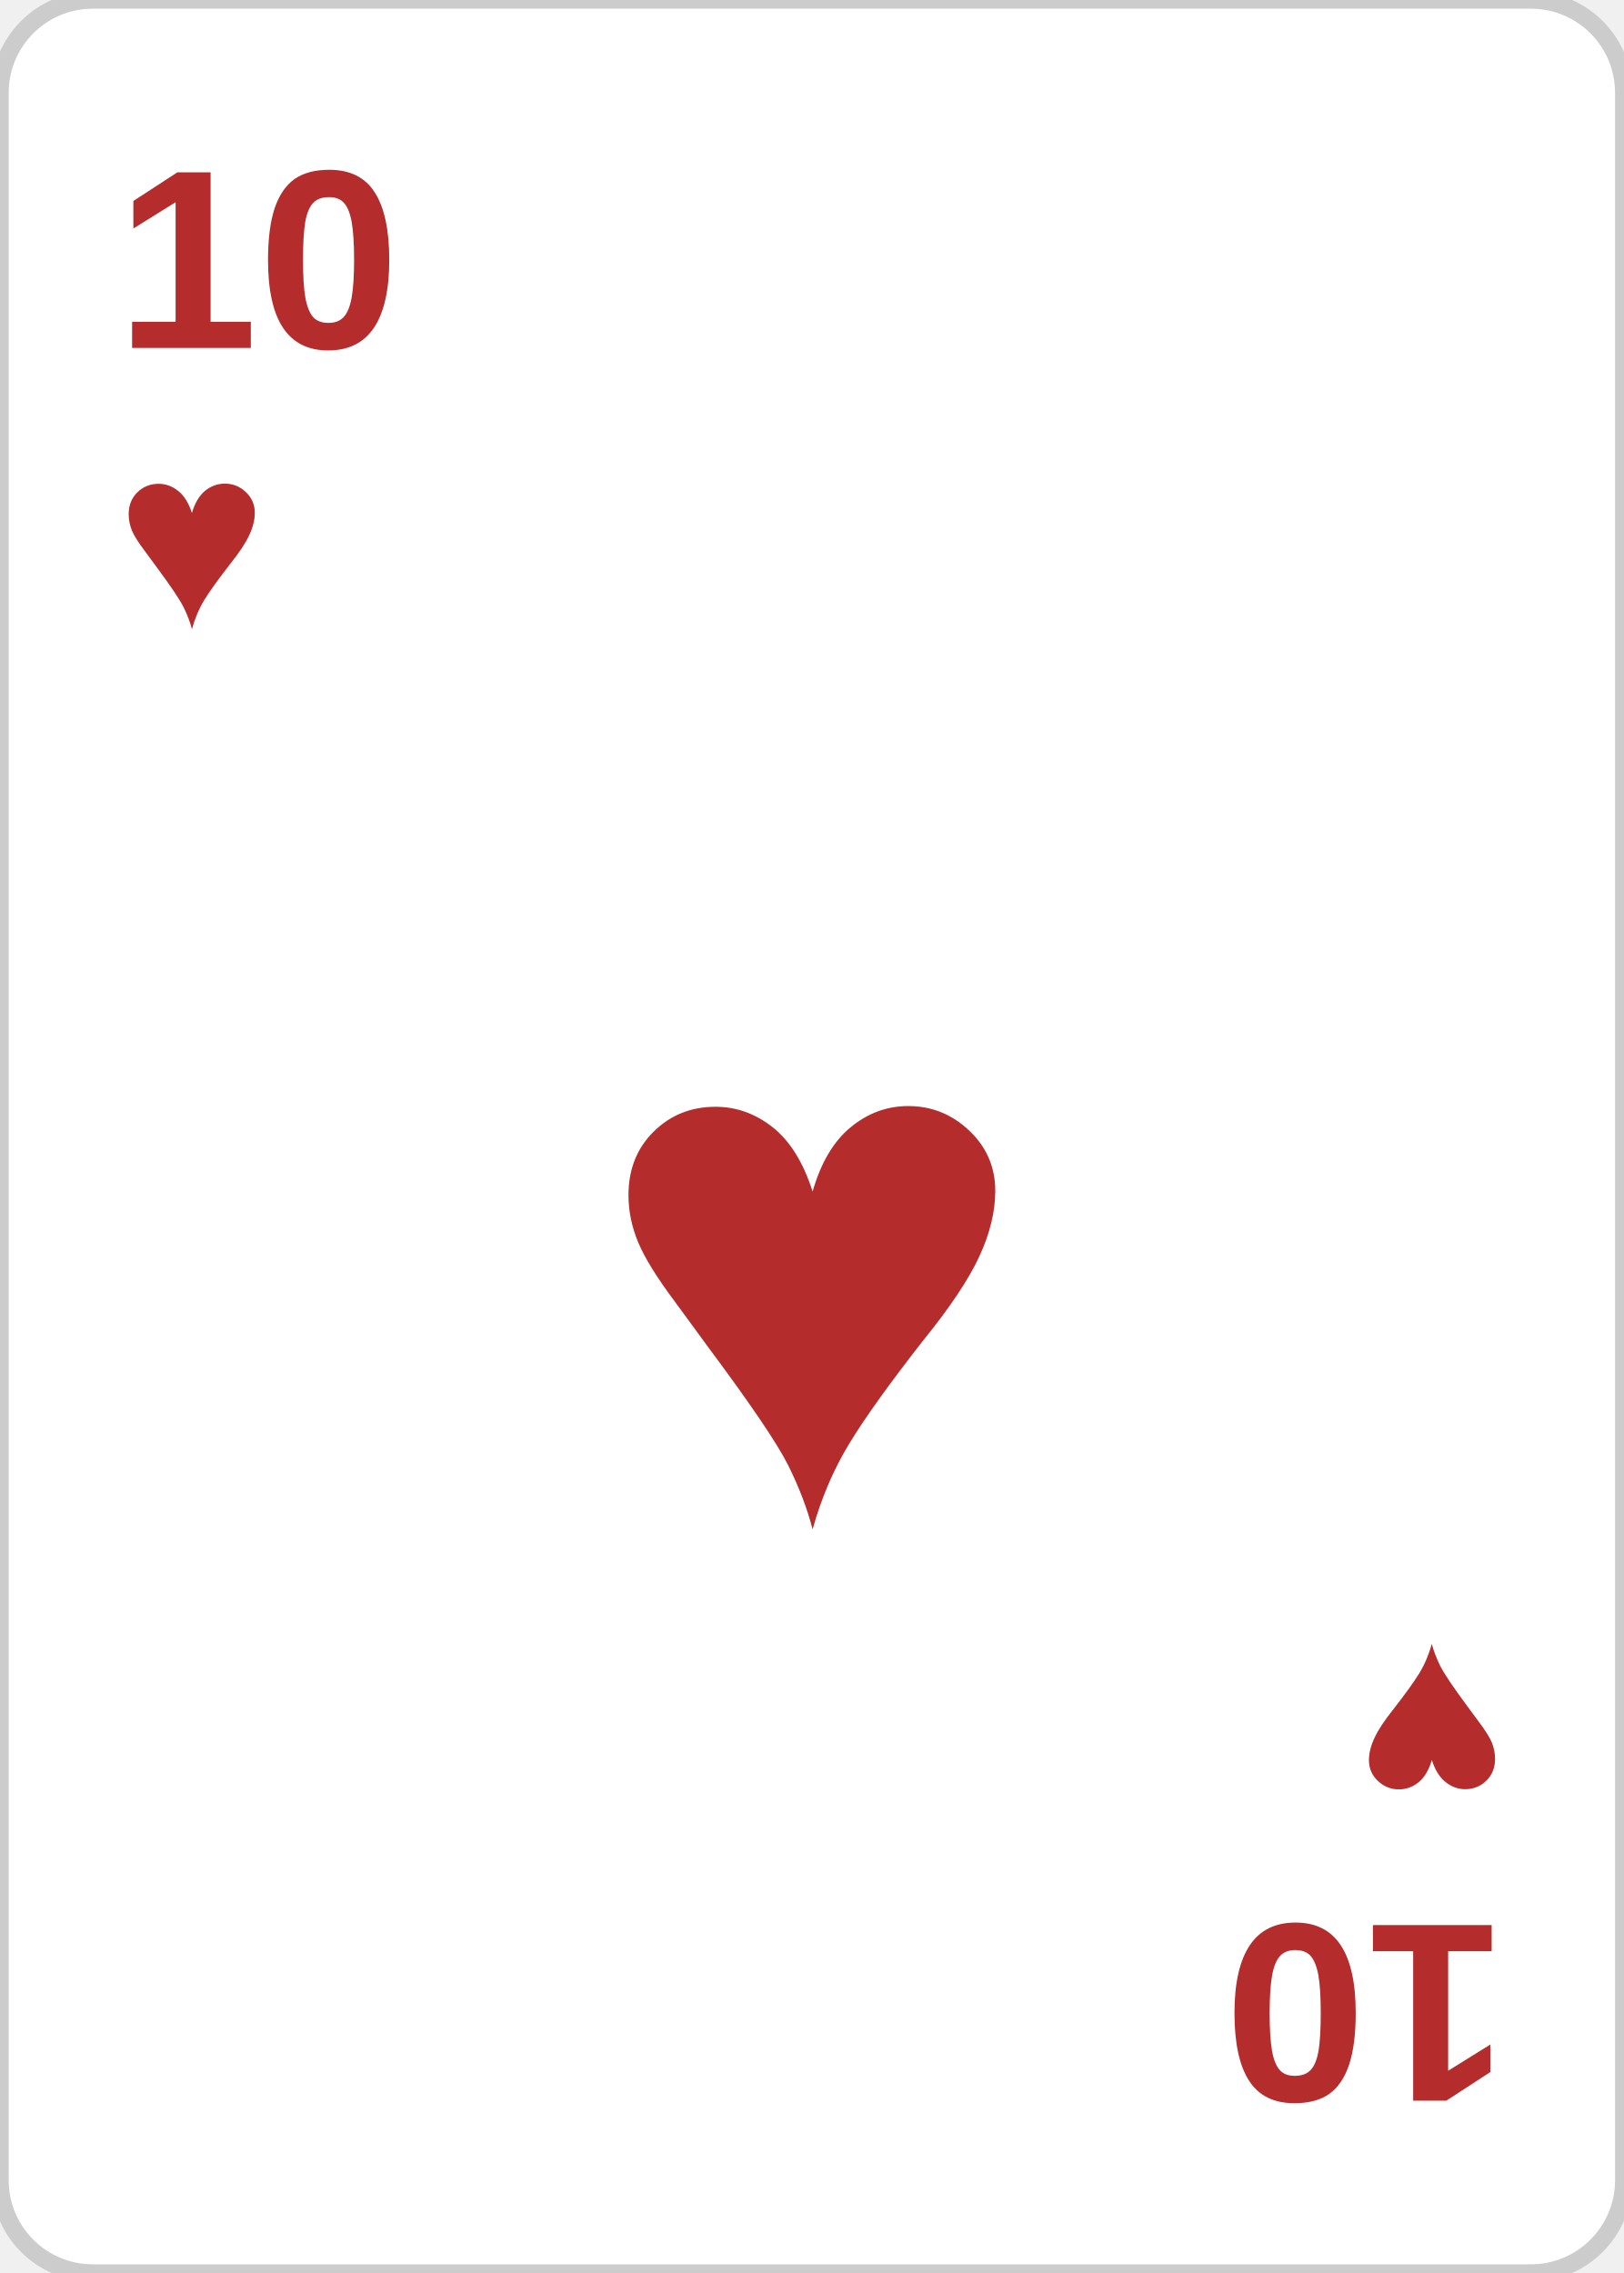
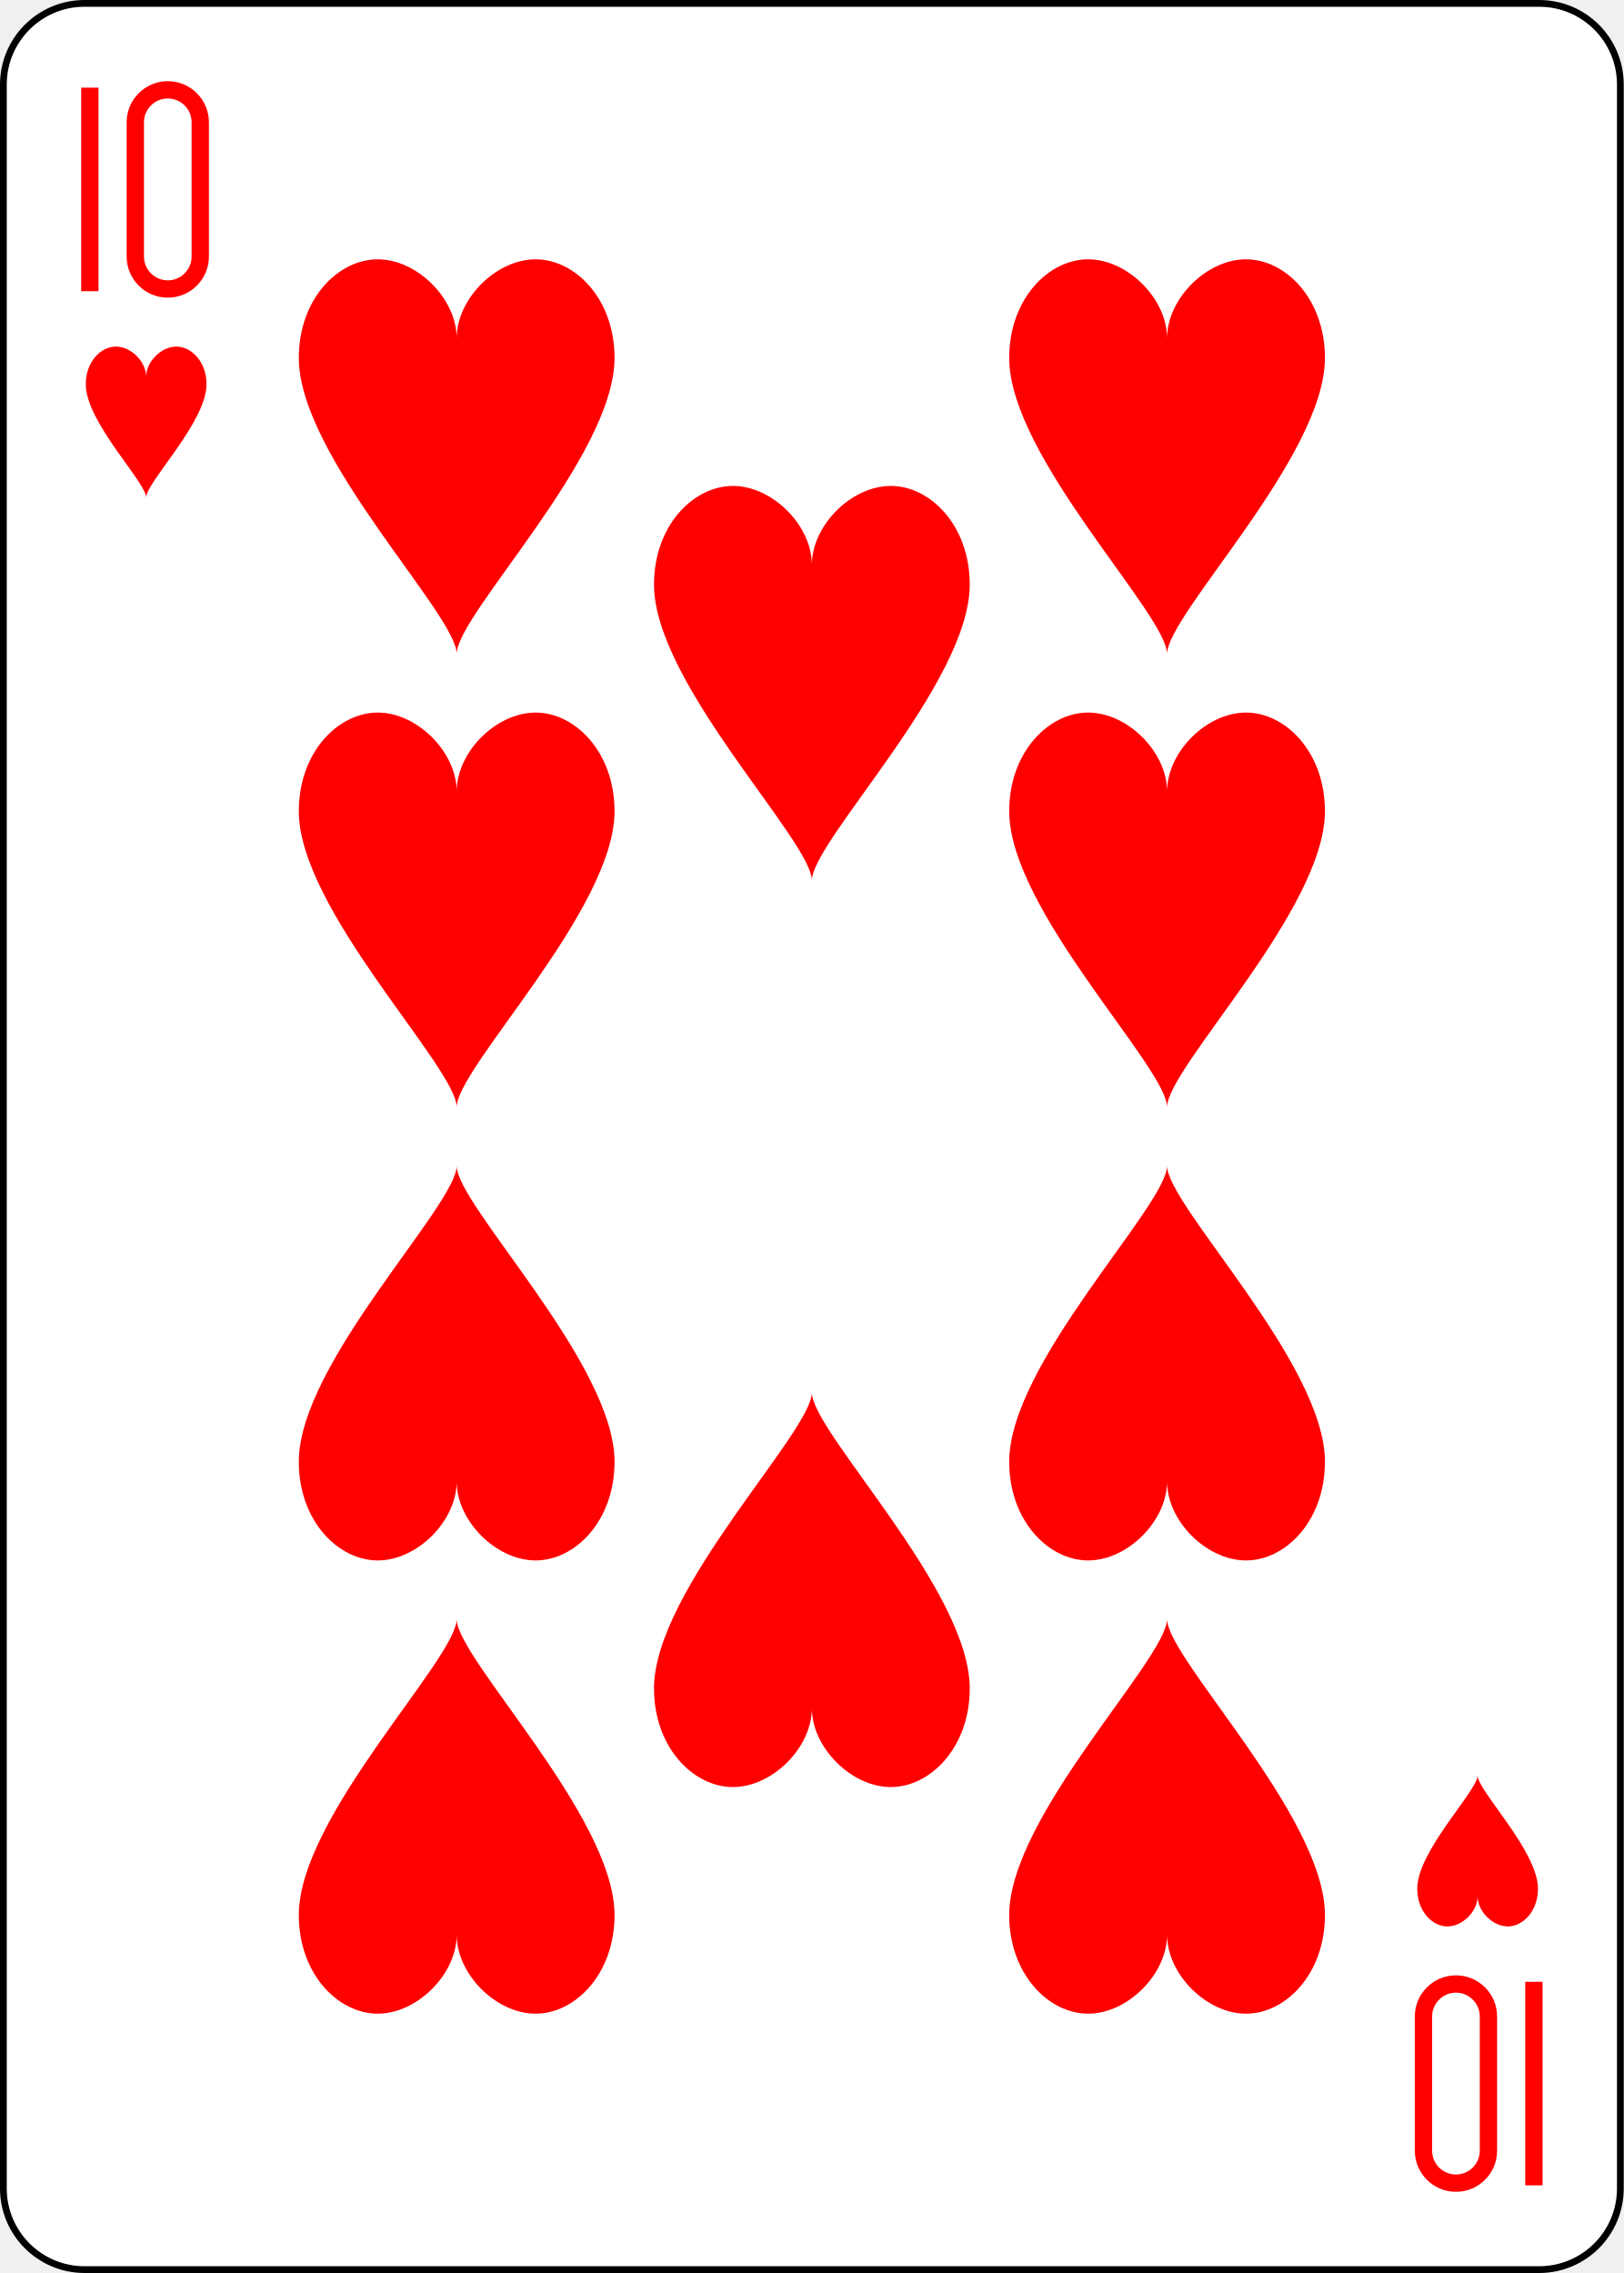
- <svg xmlns="http://www.w3.org/2000/svg" viewBox="0 0 140 196">
-   <rect width="140" height="196" rx="8" ry="8" fill="white" stroke="#cccccc" stroke-width="1.5" />
-   <text x="10" y="30" font-family="Arial,sans-serif" font-size="22" font-weight="bold" fill="#b42c2c">10</text>
-   <text x="10" y="54" font-family="Arial,sans-serif" font-size="22" fill="#b42c2c">♥</text>
-   <text x="70" y="113" font-family="Arial,sans-serif" font-size="64" text-anchor="middle" dominant-baseline="middle" fill="#b42c2c">♥</text>
-   <g transform="rotate(180,70,98)">
-     <text x="10" y="30" font-family="Arial,sans-serif" font-size="22" font-weight="bold" fill="#b42c2c">10</text>
-     <text x="10" y="54" font-family="Arial,sans-serif" font-size="22" fill="#b42c2c">♥</text>
+ <svg xmlns="http://www.w3.org/2000/svg" xmlns:xlink="http://www.w3.org/1999/xlink" class="card" face="TH" height="3.5in" preserveAspectRatio="none" viewBox="-120 -168 240 336" width="2.5in">
+   <defs>
+     <symbol id="SHT" viewBox="-600 -600 1200 1200" preserveAspectRatio="xMinYMid">
+       <path d="M0 -300C0 -400 100 -500 200 -500C300 -500 400 -400 400 -250C400 0 0 400 0 500C0 400 -400 0 -400 -250C-400 -400 -300 -500 -200 -500C-100 -500 0 -400 -0 -300Z" fill="red" />
+     </symbol>
+     <symbol id="VHT" viewBox="-500 -500 1000 1000" preserveAspectRatio="xMinYMid">
+       <path d="M-260 430L-260 -430M-50 0L-50 -310A150 150 0 0 1 250 -310L250 310A150 150 0 0 1 -50 310Z" stroke="red" stroke-width="80" stroke-linecap="square" stroke-miterlimit="1.5" fill="none" />
+     </symbol>
+   </defs>
+   <rect width="239" height="335" x="-119.5" y="-167.5" rx="12" ry="12" fill="white" stroke="black" />
+   <use xlink:href="#VHT" height="32" width="32" x="-114.4" y="-156" />
+   <use xlink:href="#SHT" height="26.769" width="26.769" x="-111.784" y="-119" />
+   <use xlink:href="#SHT" height="70" width="70" x="-87.501" y="-135.501" />
+   <use xlink:href="#SHT" height="70" width="70" x="17.501" y="-135.501" />
+   <use xlink:href="#SHT" height="70" width="70" x="-87.501" y="-68.5" />
+   <use xlink:href="#SHT" height="70" width="70" x="17.501" y="-68.5" />
+   <use xlink:href="#SHT" height="70" width="70" x="-35" y="-102" />
+   <g transform="rotate(180)">
+     <use xlink:href="#VHT" height="32" width="32" x="-114.4" y="-156" />
+     <use xlink:href="#SHT" height="26.769" width="26.769" x="-111.784" y="-119" />
+     <use xlink:href="#SHT" height="70" width="70" x="-87.501" y="-135.501" />
+     <use xlink:href="#SHT" height="70" width="70" x="17.501" y="-135.501" />
+     <use xlink:href="#SHT" height="70" width="70" x="-87.501" y="-68.5" />
+     <use xlink:href="#SHT" height="70" width="70" x="17.501" y="-68.5" />
+     <use xlink:href="#SHT" height="70" width="70" x="-35" y="-102" />
  </g>
</svg>
